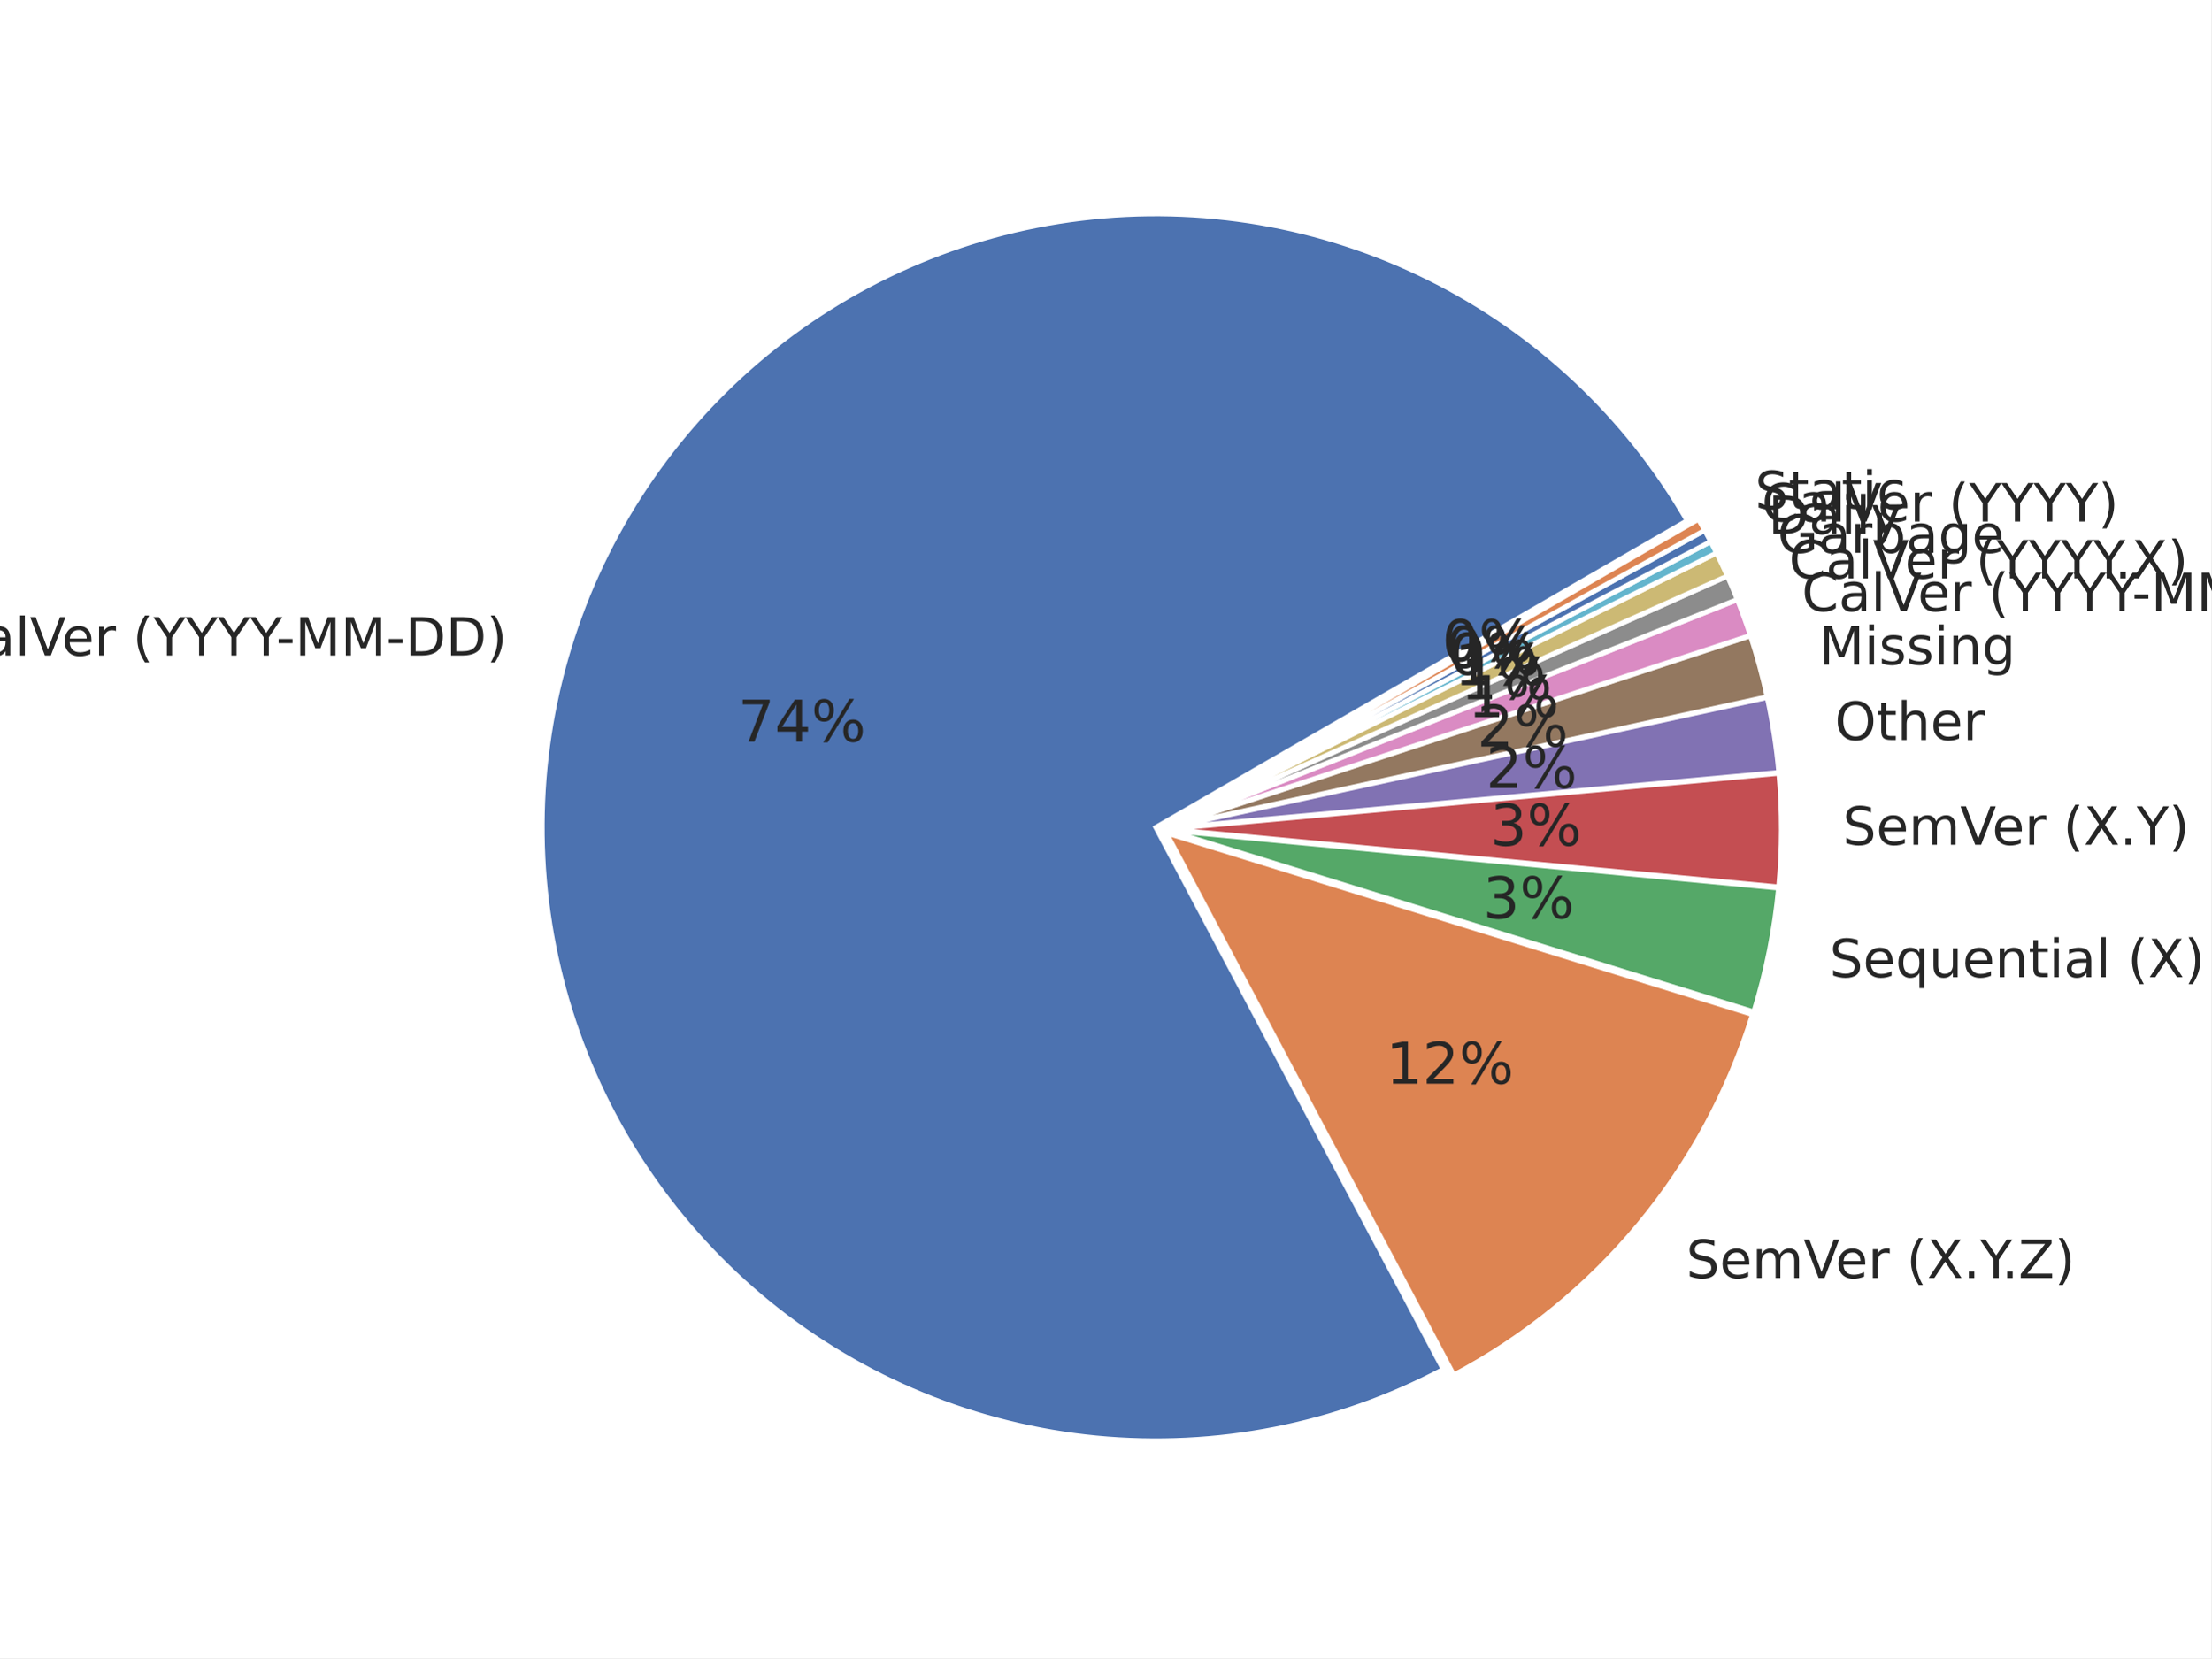
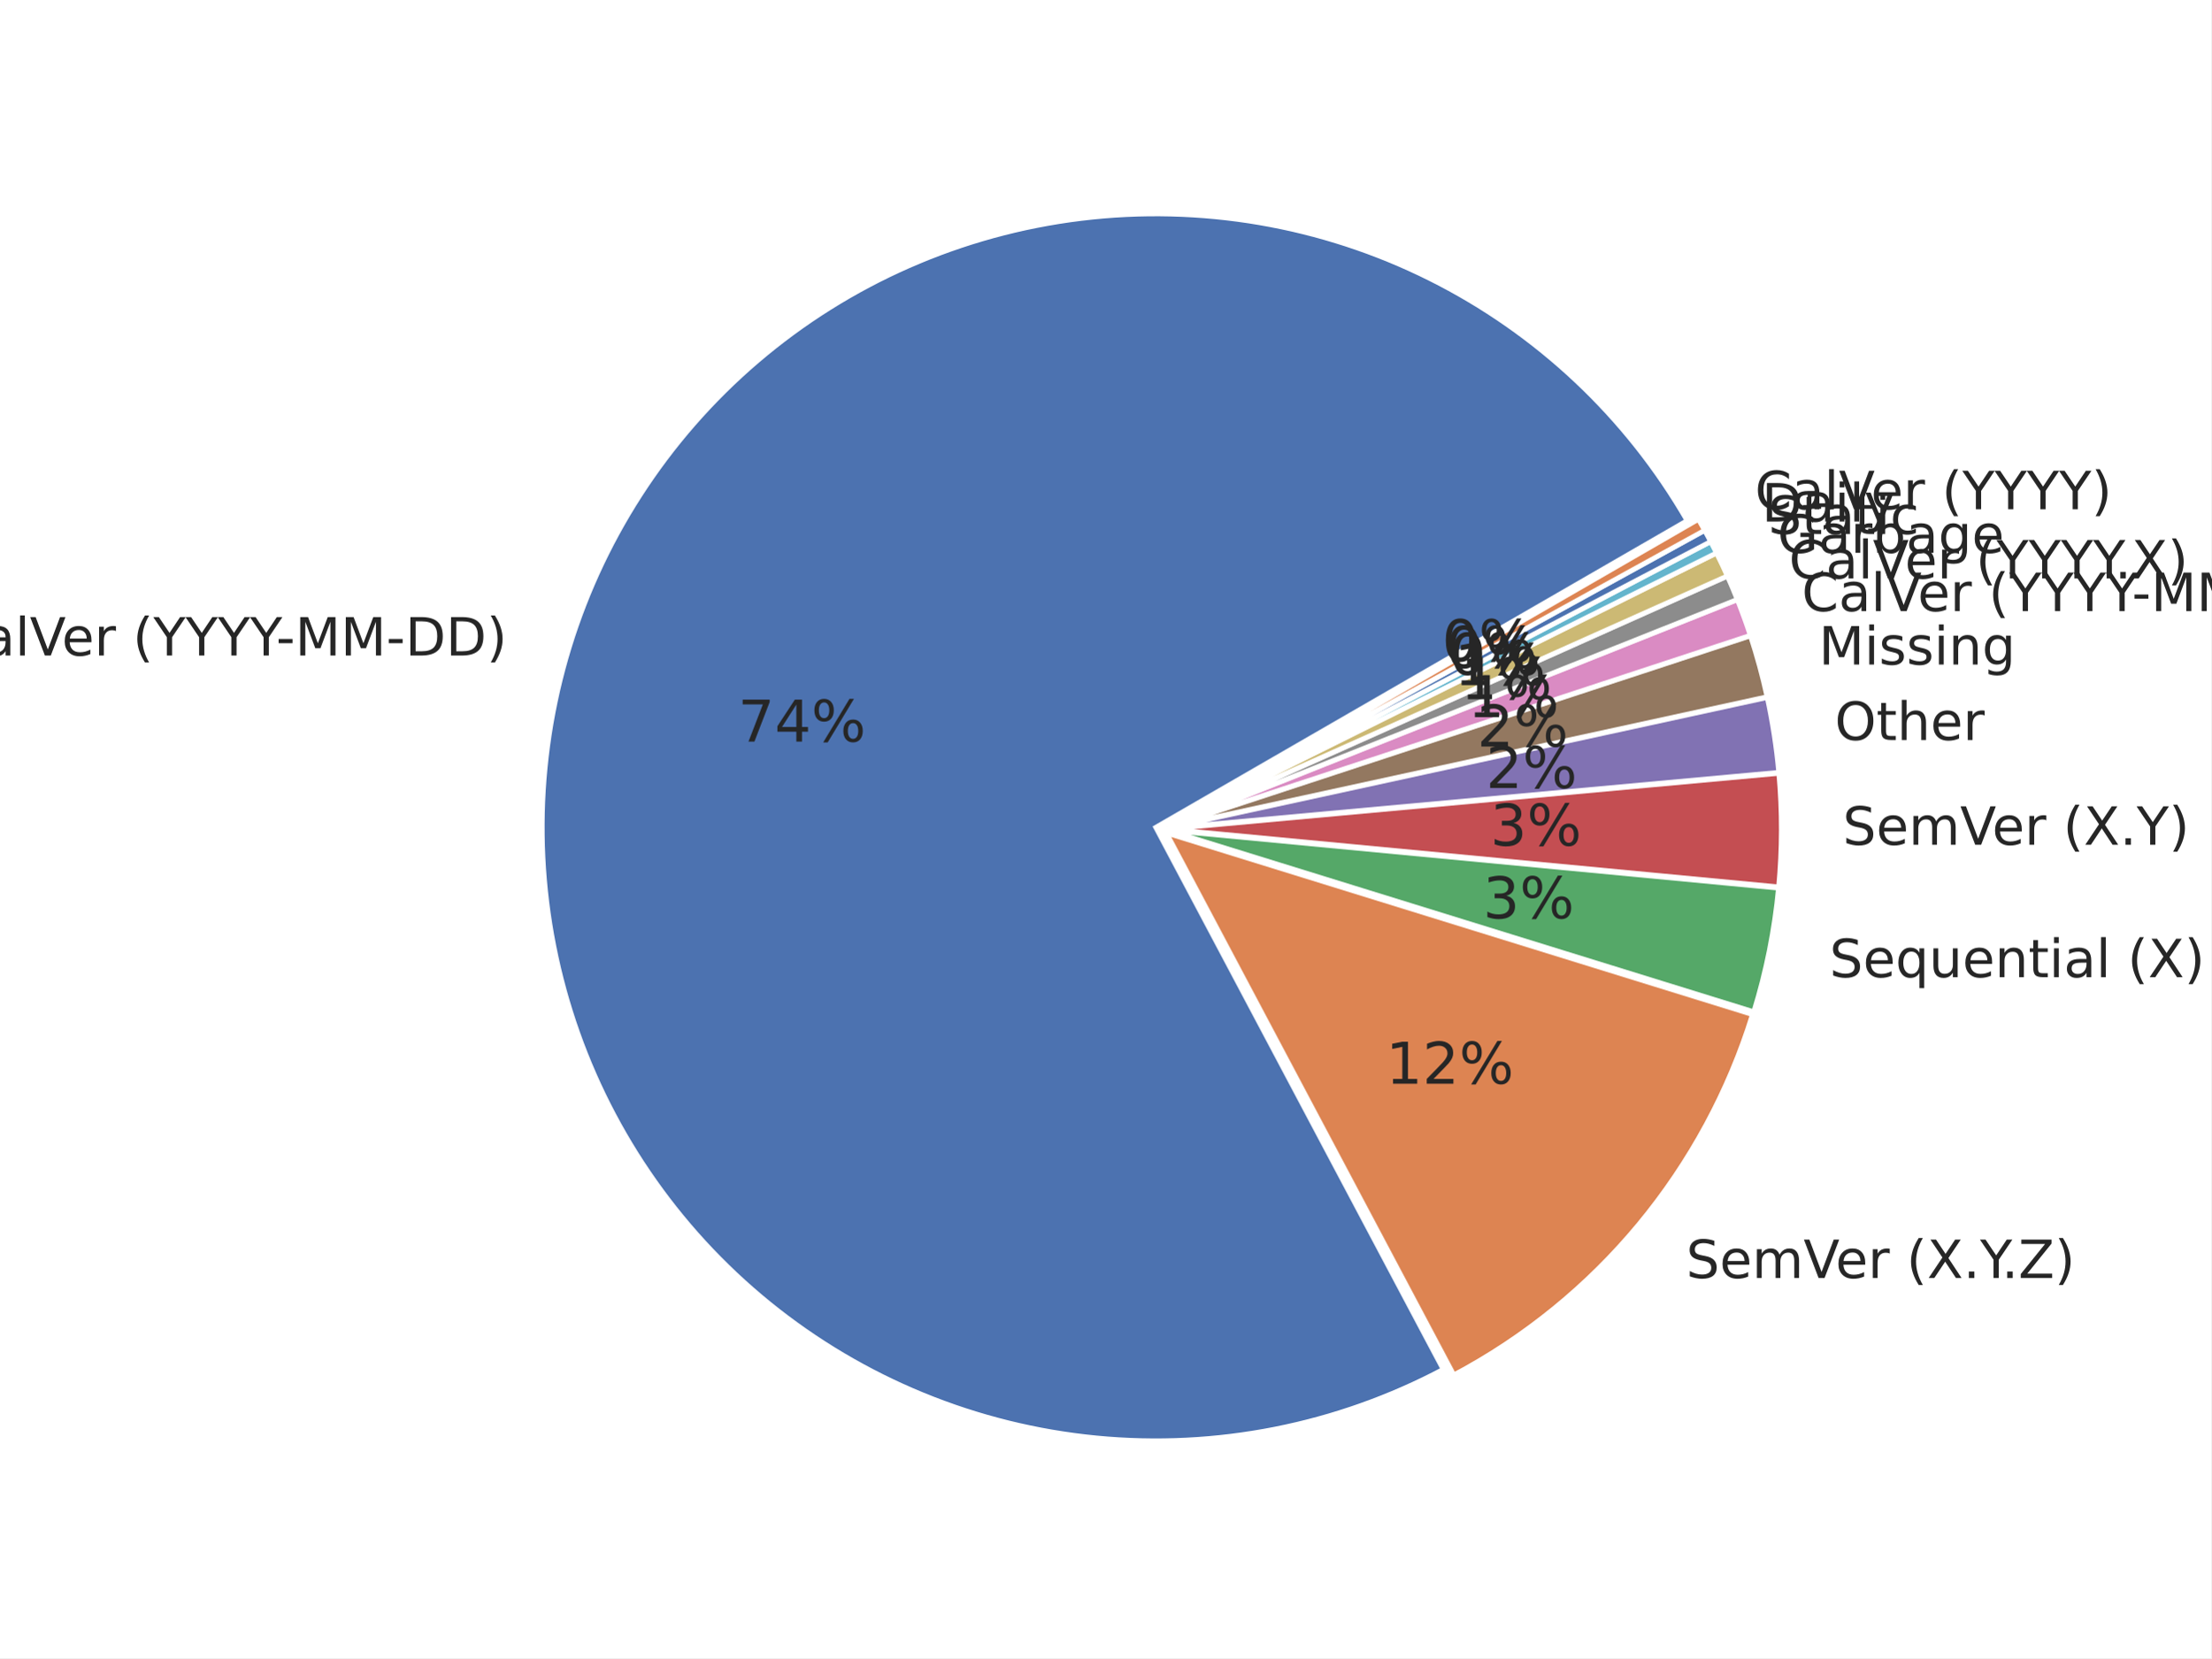
<svg xmlns="http://www.w3.org/2000/svg" xmlns:xlink="http://www.w3.org/1999/xlink" width="460.8pt" height="345.6pt" viewBox="0 0 460.8 345.6" version="1.1">
  <defs>
    <style type="text/css">*{stroke-linejoin: round; stroke-linecap: butt}</style>
  </defs>
  <g id="figure_1">
    <g id="patch_1">
      <path d="M 0 345.6  L 460.8 345.6  L 460.8 0  L 0 0  z " style="fill: #ffffff" />
    </g>
    <g id="axes_1">
      <g id="matplotlib.axis_1" />
      <g id="matplotlib.axis_2" />
      <g id="patch_2">
        <path d="M 351.605 108.511  C 339.059 86.781 320.391 69.217 297.937 58.018  C 275.483 46.819 250.222 42.473 225.317 45.524  C 200.412 48.574 176.947 58.889 157.86 75.177  C 138.773 91.464 124.896 113.015 117.966 137.13  C 111.036 161.246 111.355 186.876 118.883 210.811  C 126.411 234.747 140.82 255.946 160.307 271.753  C 179.793 287.56 203.507 297.288 228.481 299.718  C 253.454 302.148 278.599 297.174 300.767 285.42  L 240.864 172.447  z " style="fill: #4c72b0; stroke: #ffffff; stroke-linejoin: miter" />
      </g>
      <g id="patch_3">
        <path d="M 302.981 286.589  C 317.768 278.748 330.872 268.081 341.549 255.192  C 352.226 242.304 360.27 227.444 365.223 211.457  L 243.078 173.616  z " style="fill: #dd8452; stroke: #ffffff; stroke-linejoin: miter" />
      </g>
      <g id="patch_4">
        <path d="M 365.492 210.892  C 366.791 206.697 367.874 202.438 368.735 198.132  C 369.597 193.826 370.236 189.478 370.65 185.107  L 243.347 173.051  z " style="fill: #55a868; stroke: #ffffff; stroke-linejoin: miter" />
      </g>
      <g id="patch_5">
        <path d="M 370.674 184.858  C 371.047 180.923 371.237 176.974 371.244 173.022  C 371.251 169.07 371.074 165.119 370.715 161.184  L 243.372 172.802  z " style="fill: #c44e52; stroke: #ffffff; stroke-linejoin: miter" />
      </g>
      <g id="patch_6">
        <path d="M 370.7 160.987  C 370.461 158.363 370.14 155.748 369.74 153.144  C 369.339 150.54 368.857 147.95 368.296 145.376  L 243.357 172.605  z " style="fill: #8172b3; stroke: #ffffff; stroke-linejoin: miter" />
      </g>
      <g id="patch_7">
        <path d="M 368.266 145.234  C 367.799 143.089 367.276 140.956 366.699 138.838  C 366.121 136.72 365.49 134.617 364.804 132.532  L 243.327 172.464  z " style="fill: #937860; stroke: #ffffff; stroke-linejoin: miter" />
      </g>
      <g id="patch_8">
        <path d="M 364.772 132.431  C 364.361 131.18 363.93 129.935 363.481 128.697  C 363.031 127.459 362.562 126.228 362.074 125.005  L 243.295 172.363  z " style="fill: #da8bc3; stroke: #ffffff; stroke-linejoin: miter" />
      </g>
      <g id="patch_9">
        <path d="M 362.05 124.944  C 361.725 124.128 361.391 123.316 361.049 122.507  C 360.707 121.698 360.357 120.893 359.999 120.091  L 243.271 172.302  z " style="fill: #8c8c8c; stroke: #ffffff; stroke-linejoin: miter" />
      </g>
      <g id="patch_10">
        <path d="M 359.977 120.043  C 359.619 119.242 359.252 118.444 358.877 117.65  C 358.502 116.856 358.119 116.066 357.727 115.28  L 243.25 172.254  z " style="fill: #ccb974; stroke: #ffffff; stroke-linejoin: miter" />
      </g>
      <g id="patch_11">
        <path d="M 357.71 115.244  C 357.514 114.851 357.317 114.459 357.117 114.068  C 356.917 113.677 356.716 113.287 356.512 112.898  L 243.232 172.218  z " style="fill: #64b5cd; stroke: #ffffff; stroke-linejoin: miter" />
      </g>
      <g id="patch_12">
        <path d="M 356.5 112.875  C 356.296 112.486 356.091 112.098 355.883 111.711  C 355.675 111.324 355.466 110.939 355.254 110.554  L 243.22 172.195  z " style="fill: #4c72b0; stroke: #ffffff; stroke-linejoin: miter" />
      </g>
      <g id="patch_13">
        <path d="M 355.241 110.531  C 355.03 110.146 354.816 109.763 354.6 109.38  C 354.385 108.998 354.167 108.616 353.948 108.236  L 243.207 172.172  z " style="fill: #dd8452; stroke: #ffffff; stroke-linejoin: miter" />
      </g>
      <g id="text_1">
        <g style="fill: #262626" transform="translate(-11.2709 136.6338) scale(0.11 -0.11)">
          <defs>
            <path id="DejaVuSans-43" d="M 4122 4306  L 4122 3641  Q 3803 3938 3442 4084  Q 3081 4231 2675 4231  Q 1875 4231 1450 3742  Q 1025 3253 1025 2328  Q 1025 1406 1450 917  Q 1875 428 2675 428  Q 3081 428 3442 575  Q 3803 722 4122 1019  L 4122 359  Q 3791 134 3420 21  Q 3050 -91 2638 -91  Q 1578 -91 968 557  Q 359 1206 359 2328  Q 359 3453 968 4101  Q 1578 4750 2638 4750  Q 3056 4750 3426 4639  Q 3797 4528 4122 4306  z " transform="scale(0.015625)" />
            <path id="DejaVuSans-61" d="M 2194 1759  Q 1497 1759 1228 1600  Q 959 1441 959 1056  Q 959 750 1161 570  Q 1363 391 1709 391  Q 2188 391 2477 730  Q 2766 1069 2766 1631  L 2766 1759  L 2194 1759  z M 3341 1997  L 3341 0  L 2766 0  L 2766 531  Q 2569 213 2275 61  Q 1981 -91 1556 -91  Q 1019 -91 701 211  Q 384 513 384 1019  Q 384 1609 779 1909  Q 1175 2209 1959 2209  L 2766 2209  L 2766 2266  Q 2766 2663 2505 2880  Q 2244 3097 1772 3097  Q 1472 3097 1187 3025  Q 903 2953 641 2809  L 641 3341  Q 956 3463 1253 3523  Q 1550 3584 1831 3584  Q 2591 3584 2966 3190  Q 3341 2797 3341 1997  z " transform="scale(0.015625)" />
            <path id="DejaVuSans-6c" d="M 603 4863  L 1178 4863  L 1178 0  L 603 0  L 603 4863  z " transform="scale(0.015625)" />
            <path id="DejaVuSans-56" d="M 1831 0  L 50 4666  L 709 4666  L 2188 738  L 3669 4666  L 4325 4666  L 2547 0  L 1831 0  z " transform="scale(0.015625)" />
            <path id="DejaVuSans-65" d="M 3597 1894  L 3597 1613  L 953 1613  Q 991 1019 1311 708  Q 1631 397 2203 397  Q 2534 397 2845 478  Q 3156 559 3463 722  L 3463 178  Q 3153 47 2828 -22  Q 2503 -91 2169 -91  Q 1331 -91 842 396  Q 353 884 353 1716  Q 353 2575 817 3079  Q 1281 3584 2069 3584  Q 2775 3584 3186 3129  Q 3597 2675 3597 1894  z M 3022 2063  Q 3016 2534 2758 2815  Q 2500 3097 2075 3097  Q 1594 3097 1305 2825  Q 1016 2553 972 2059  L 3022 2063  z " transform="scale(0.015625)" />
            <path id="DejaVuSans-72" d="M 2631 2963  Q 2534 3019 2420 3045  Q 2306 3072 2169 3072  Q 1681 3072 1420 2755  Q 1159 2438 1159 1844  L 1159 0  L 581 0  L 581 3500  L 1159 3500  L 1159 2956  Q 1341 3275 1631 3429  Q 1922 3584 2338 3584  Q 2397 3584 2469 3576  Q 2541 3569 2628 3553  L 2631 2963  z " transform="scale(0.015625)" />
            <path id="DejaVuSans-20" transform="scale(0.015625)" />
            <path id="DejaVuSans-28" d="M 1984 4856  Q 1566 4138 1362 3434  Q 1159 2731 1159 2009  Q 1159 1288 1364 580  Q 1569 -128 1984 -844  L 1484 -844  Q 1016 -109 783 600  Q 550 1309 550 2009  Q 550 2706 781 3412  Q 1013 4119 1484 4856  L 1984 4856  z " transform="scale(0.015625)" />
            <path id="DejaVuSans-59" d="M -13 4666  L 666 4666  L 1959 2747  L 3244 4666  L 3922 4666  L 2272 2222  L 2272 0  L 1638 0  L 1638 2222  L -13 4666  z " transform="scale(0.015625)" />
            <path id="DejaVuSans-2d" d="M 313 2009  L 1997 2009  L 1997 1497  L 313 1497  L 313 2009  z " transform="scale(0.015625)" />
            <path id="DejaVuSans-4d" d="M 628 4666  L 1569 4666  L 2759 1491  L 3956 4666  L 4897 4666  L 4897 0  L 4281 0  L 4281 4097  L 3078 897  L 2444 897  L 1241 4097  L 1241 0  L 628 0  L 628 4666  z " transform="scale(0.015625)" />
            <path id="DejaVuSans-44" d="M 1259 4147  L 1259 519  L 2022 519  Q 2988 519 3436 956  Q 3884 1394 3884 2338  Q 3884 3275 3436 3711  Q 2988 4147 2022 4147  L 1259 4147  z M 628 4666  L 1925 4666  Q 3281 4666 3915 4102  Q 4550 3538 4550 2338  Q 4550 1131 3912 565  Q 3275 0 1925 0  L 628 0  L 628 4666  z " transform="scale(0.015625)" />
            <path id="DejaVuSans-29" d="M 513 4856  L 1013 4856  Q 1481 4119 1714 3412  Q 1947 2706 1947 2009  Q 1947 1309 1714 600  Q 1481 -109 1013 -844  L 513 -844  Q 928 -128 1133 580  Q 1338 1288 1338 2009  Q 1338 2731 1133 3434  Q 928 4138 513 4856  z " transform="scale(0.015625)" />
          </defs>
          <use xlink:href="#DejaVuSans-43" />
          <use xlink:href="#DejaVuSans-61" transform="translate(69.82422 0)" />
          <use xlink:href="#DejaVuSans-6c" transform="translate(131.1035 0)" />
          <use xlink:href="#DejaVuSans-56" transform="translate(158.8867 0)" />
          <use xlink:href="#DejaVuSans-65" transform="translate(219.5449 0)" />
          <use xlink:href="#DejaVuSans-72" transform="translate(281.0684 0)" />
          <use xlink:href="#DejaVuSans-20" transform="translate(322.1816 0)" />
          <use xlink:href="#DejaVuSans-28" transform="translate(353.9688 0)" />
          <use xlink:href="#DejaVuSans-59" transform="translate(392.9824 0)" />
          <use xlink:href="#DejaVuSans-59" transform="translate(454.0664 0)" />
          <use xlink:href="#DejaVuSans-59" transform="translate(515.1504 0)" />
          <use xlink:href="#DejaVuSans-59" transform="translate(576.2344 0)" />
          <use xlink:href="#DejaVuSans-2d" transform="translate(625.4434 0)" />
          <use xlink:href="#DejaVuSans-4d" transform="translate(661.5273 0)" />
          <use xlink:href="#DejaVuSans-4d" transform="translate(747.8066 0)" />
          <use xlink:href="#DejaVuSans-2d" transform="translate(834.0859 0)" />
          <use xlink:href="#DejaVuSans-44" transform="translate(870.1699 0)" />
          <use xlink:href="#DejaVuSans-44" transform="translate(947.1719 0)" />
          <use xlink:href="#DejaVuSans-29" transform="translate(1024.174 0)" />
        </g>
      </g>
      <g id="text_2">
        <g style="fill: #262626" transform="translate(153.7895 154.5681) scale(0.12 -0.12)">
          <defs>
            <path id="DejaVuSans-37" d="M 525 4666  L 3525 4666  L 3525 4397  L 1831 0  L 1172 0  L 2766 4134  L 525 4134  L 525 4666  z " transform="scale(0.015625)" />
            <path id="DejaVuSans-34" d="M 2419 4116  L 825 1625  L 2419 1625  L 2419 4116  z M 2253 4666  L 3047 4666  L 3047 1625  L 3713 1625  L 3713 1100  L 3047 1100  L 3047 0  L 2419 0  L 2419 1100  L 313 1100  L 313 1709  L 2253 4666  z " transform="scale(0.015625)" />
            <path id="DejaVuSans-25" d="M 4653 2053  Q 4381 2053 4226 1822  Q 4072 1591 4072 1178  Q 4072 772 4226 539  Q 4381 306 4653 306  Q 4919 306 5073 539  Q 5228 772 5228 1178  Q 5228 1588 5073 1820  Q 4919 2053 4653 2053  z M 4653 2450  Q 5147 2450 5437 2106  Q 5728 1763 5728 1178  Q 5728 594 5436 251  Q 5144 -91 4653 -91  Q 4153 -91 3862 251  Q 3572 594 3572 1178  Q 3572 1766 3864 2108  Q 4156 2450 4653 2450  z M 1428 4353  Q 1159 4353 1004 4120  Q 850 3888 850 3481  Q 850 3069 1003 2837  Q 1156 2606 1428 2606  Q 1700 2606 1854 2837  Q 2009 3069 2009 3481  Q 2009 3884 1853 4118  Q 1697 4353 1428 4353  z M 4250 4750  L 4750 4750  L 1831 -91  L 1331 -91  L 4250 4750  z M 1428 4750  Q 1922 4750 2215 4408  Q 2509 4066 2509 3481  Q 2509 2891 2217 2550  Q 1925 2209 1428 2209  Q 931 2209 642 2551  Q 353 2894 353 3481  Q 353 4063 643 4406  Q 934 4750 1428 4750  z " transform="scale(0.015625)" />
          </defs>
          <use xlink:href="#DejaVuSans-37" />
          <use xlink:href="#DejaVuSans-34" transform="translate(63.62305 0)" />
          <use xlink:href="#DejaVuSans-25" transform="translate(127.2461 0)" />
        </g>
      </g>
      <g id="text_3">
        <g style="fill: #262626" transform="translate(351.3962 266.385) scale(0.11 -0.11)">
          <defs>
            <path id="DejaVuSans-53" d="M 3425 4513  L 3425 3897  Q 3066 4069 2747 4153  Q 2428 4238 2131 4238  Q 1616 4238 1336 4038  Q 1056 3838 1056 3469  Q 1056 3159 1242 3001  Q 1428 2844 1947 2747  L 2328 2669  Q 3034 2534 3370 2195  Q 3706 1856 3706 1288  Q 3706 609 3251 259  Q 2797 -91 1919 -91  Q 1588 -91 1214 -16  Q 841 59 441 206  L 441 856  Q 825 641 1194 531  Q 1563 422 1919 422  Q 2459 422 2753 634  Q 3047 847 3047 1241  Q 3047 1584 2836 1778  Q 2625 1972 2144 2069  L 1759 2144  Q 1053 2284 737 2584  Q 422 2884 422 3419  Q 422 4038 858 4394  Q 1294 4750 2059 4750  Q 2388 4750 2728 4690  Q 3069 4631 3425 4513  z " transform="scale(0.015625)" />
            <path id="DejaVuSans-6d" d="M 3328 2828  Q 3544 3216 3844 3400  Q 4144 3584 4550 3584  Q 5097 3584 5394 3201  Q 5691 2819 5691 2113  L 5691 0  L 5113 0  L 5113 2094  Q 5113 2597 4934 2840  Q 4756 3084 4391 3084  Q 3944 3084 3684 2787  Q 3425 2491 3425 1978  L 3425 0  L 2847 0  L 2847 2094  Q 2847 2600 2669 2842  Q 2491 3084 2119 3084  Q 1678 3084 1418 2786  Q 1159 2488 1159 1978  L 1159 0  L 581 0  L 581 3500  L 1159 3500  L 1159 2956  Q 1356 3278 1631 3431  Q 1906 3584 2284 3584  Q 2666 3584 2933 3390  Q 3200 3197 3328 2828  z " transform="scale(0.015625)" />
            <path id="DejaVuSans-58" d="M 403 4666  L 1081 4666  L 2241 2931  L 3406 4666  L 4084 4666  L 2584 2425  L 4184 0  L 3506 0  L 2194 1984  L 872 0  L 191 0  L 1856 2491  L 403 4666  z " transform="scale(0.015625)" />
            <path id="DejaVuSans-2e" d="M 684 794  L 1344 794  L 1344 0  L 684 0  L 684 794  z " transform="scale(0.015625)" />
            <path id="DejaVuSans-5a" d="M 359 4666  L 4025 4666  L 4025 4184  L 1075 531  L 4097 531  L 4097 0  L 288 0  L 288 481  L 3238 4134  L 359 4134  L 359 4666  z " transform="scale(0.015625)" />
          </defs>
          <use xlink:href="#DejaVuSans-53" />
          <use xlink:href="#DejaVuSans-65" transform="translate(63.47656 0)" />
          <use xlink:href="#DejaVuSans-6d" transform="translate(125 0)" />
          <use xlink:href="#DejaVuSans-56" transform="translate(222.4121 0)" />
          <use xlink:href="#DejaVuSans-65" transform="translate(283.0703 0)" />
          <use xlink:href="#DejaVuSans-72" transform="translate(344.5938 0)" />
          <use xlink:href="#DejaVuSans-20" transform="translate(385.707 0)" />
          <use xlink:href="#DejaVuSans-28" transform="translate(417.4941 0)" />
          <use xlink:href="#DejaVuSans-58" transform="translate(456.5078 0)" />
          <use xlink:href="#DejaVuSans-2e" transform="translate(525.0137 0)" />
          <use xlink:href="#DejaVuSans-59" transform="translate(556.8008 0)" />
          <use xlink:href="#DejaVuSans-2e" transform="translate(597.6348 0)" />
          <use xlink:href="#DejaVuSans-5a" transform="translate(629.4219 0)" />
          <use xlink:href="#DejaVuSans-29" transform="translate(697.9277 0)" />
        </g>
      </g>
      <g id="text_4">
        <g style="fill: #262626" transform="translate(288.8248 225.8728) scale(0.12 -0.12)">
          <defs>
            <path id="DejaVuSans-31" d="M 794 531  L 1825 531  L 1825 4091  L 703 3866  L 703 4441  L 1819 4666  L 2450 4666  L 2450 531  L 3481 531  L 3481 0  L 794 0  L 794 531  z " transform="scale(0.015625)" />
            <path id="DejaVuSans-32" d="M 1228 531  L 3431 531  L 3431 0  L 469 0  L 469 531  Q 828 903 1448 1529  Q 2069 2156 2228 2338  Q 2531 2678 2651 2914  Q 2772 3150 2772 3378  Q 2772 3750 2511 3984  Q 2250 4219 1831 4219  Q 1534 4219 1204 4116  Q 875 4013 500 3803  L 500 4441  Q 881 4594 1212 4672  Q 1544 4750 1819 4750  Q 2544 4750 2975 4387  Q 3406 4025 3406 3419  Q 3406 3131 3298 2873  Q 3191 2616 2906 2266  Q 2828 2175 2409 1742  Q 1991 1309 1228 531  z " transform="scale(0.015625)" />
          </defs>
          <use xlink:href="#DejaVuSans-31" />
          <use xlink:href="#DejaVuSans-32" transform="translate(63.62305 0)" />
          <use xlink:href="#DejaVuSans-25" transform="translate(127.2461 0)" />
        </g>
      </g>
      <g id="text_5">
        <g style="fill: #262626" transform="translate(381.2742 203.6754) scale(0.11 -0.11)">
          <defs>
            <path id="DejaVuSans-71" d="M 947 1747  Q 947 1113 1208 752  Q 1469 391 1925 391  Q 2381 391 2643 752  Q 2906 1113 2906 1747  Q 2906 2381 2643 2742  Q 2381 3103 1925 3103  Q 1469 3103 1208 2742  Q 947 2381 947 1747  z M 2906 525  Q 2725 213 2448 61  Q 2172 -91 1784 -91  Q 1150 -91 751 415  Q 353 922 353 1747  Q 353 2572 751 3078  Q 1150 3584 1784 3584  Q 2172 3584 2448 3432  Q 2725 3281 2906 2969  L 2906 3500  L 3481 3500  L 3481 -1331  L 2906 -1331  L 2906 525  z " transform="scale(0.015625)" />
            <path id="DejaVuSans-75" d="M 544 1381  L 544 3500  L 1119 3500  L 1119 1403  Q 1119 906 1312 657  Q 1506 409 1894 409  Q 2359 409 2629 706  Q 2900 1003 2900 1516  L 2900 3500  L 3475 3500  L 3475 0  L 2900 0  L 2900 538  Q 2691 219 2414 64  Q 2138 -91 1772 -91  Q 1169 -91 856 284  Q 544 659 544 1381  z M 1991 3584  L 1991 3584  z " transform="scale(0.015625)" />
            <path id="DejaVuSans-6e" d="M 3513 2113  L 3513 0  L 2938 0  L 2938 2094  Q 2938 2591 2744 2837  Q 2550 3084 2163 3084  Q 1697 3084 1428 2787  Q 1159 2491 1159 1978  L 1159 0  L 581 0  L 581 3500  L 1159 3500  L 1159 2956  Q 1366 3272 1645 3428  Q 1925 3584 2291 3584  Q 2894 3584 3203 3211  Q 3513 2838 3513 2113  z " transform="scale(0.015625)" />
            <path id="DejaVuSans-74" d="M 1172 4494  L 1172 3500  L 2356 3500  L 2356 3053  L 1172 3053  L 1172 1153  Q 1172 725 1289 603  Q 1406 481 1766 481  L 2356 481  L 2356 0  L 1766 0  Q 1100 0 847 248  Q 594 497 594 1153  L 594 3053  L 172 3053  L 172 3500  L 594 3500  L 594 4494  L 1172 4494  z " transform="scale(0.015625)" />
            <path id="DejaVuSans-69" d="M 603 3500  L 1178 3500  L 1178 0  L 603 0  L 603 3500  z M 603 4863  L 1178 4863  L 1178 4134  L 603 4134  L 603 4863  z " transform="scale(0.015625)" />
          </defs>
          <use xlink:href="#DejaVuSans-53" />
          <use xlink:href="#DejaVuSans-65" transform="translate(63.47656 0)" />
          <use xlink:href="#DejaVuSans-71" transform="translate(125 0)" />
          <use xlink:href="#DejaVuSans-75" transform="translate(188.4766 0)" />
          <use xlink:href="#DejaVuSans-65" transform="translate(251.8555 0)" />
          <use xlink:href="#DejaVuSans-6e" transform="translate(313.3789 0)" />
          <use xlink:href="#DejaVuSans-74" transform="translate(376.7578 0)" />
          <use xlink:href="#DejaVuSans-69" transform="translate(415.9668 0)" />
          <use xlink:href="#DejaVuSans-61" transform="translate(443.75 0)" />
          <use xlink:href="#DejaVuSans-6c" transform="translate(505.0293 0)" />
          <use xlink:href="#DejaVuSans-20" transform="translate(532.8125 0)" />
          <use xlink:href="#DejaVuSans-28" transform="translate(564.5996 0)" />
          <use xlink:href="#DejaVuSans-58" transform="translate(603.6133 0)" />
          <use xlink:href="#DejaVuSans-29" transform="translate(672.1191 0)" />
        </g>
      </g>
      <g id="text_6">
        <g style="fill: #262626" transform="translate(309.0617 191.4108) scale(0.12 -0.12)">
          <defs>
            <path id="DejaVuSans-33" d="M 2597 2516  Q 3050 2419 3304 2112  Q 3559 1806 3559 1356  Q 3559 666 3084 287  Q 2609 -91 1734 -91  Q 1441 -91 1130 -33  Q 819 25 488 141  L 488 750  Q 750 597 1062 519  Q 1375 441 1716 441  Q 2309 441 2620 675  Q 2931 909 2931 1356  Q 2931 1769 2642 2001  Q 2353 2234 1838 2234  L 1294 2234  L 1294 2753  L 1863 2753  Q 2328 2753 2575 2939  Q 2822 3125 2822 3475  Q 2822 3834 2567 4026  Q 2313 4219 1838 4219  Q 1578 4219 1281 4162  Q 984 4106 628 3988  L 628 4550  Q 988 4650 1302 4700  Q 1616 4750 1894 4750  Q 2613 4750 3031 4423  Q 3450 4097 3450 3541  Q 3450 3153 3228 2886  Q 3006 2619 2597 2516  z " transform="scale(0.015625)" />
          </defs>
          <use xlink:href="#DejaVuSans-33" />
          <use xlink:href="#DejaVuSans-25" transform="translate(63.62305 0)" />
        </g>
      </g>
      <g id="text_7">
        <g style="fill: #262626" transform="translate(384.0311 176.0789) scale(0.11 -0.11)">
          <use xlink:href="#DejaVuSans-53" />
          <use xlink:href="#DejaVuSans-65" transform="translate(63.47656 0)" />
          <use xlink:href="#DejaVuSans-6d" transform="translate(125 0)" />
          <use xlink:href="#DejaVuSans-56" transform="translate(222.4121 0)" />
          <use xlink:href="#DejaVuSans-65" transform="translate(283.0703 0)" />
          <use xlink:href="#DejaVuSans-72" transform="translate(344.5938 0)" />
          <use xlink:href="#DejaVuSans-20" transform="translate(385.707 0)" />
          <use xlink:href="#DejaVuSans-28" transform="translate(417.4941 0)" />
          <use xlink:href="#DejaVuSans-58" transform="translate(456.5078 0)" />
          <use xlink:href="#DejaVuSans-2e" transform="translate(525.0137 0)" />
          <use xlink:href="#DejaVuSans-59" transform="translate(556.8008 0)" />
          <use xlink:href="#DejaVuSans-29" transform="translate(617.8848 0)" />
        </g>
      </g>
      <g id="text_8">
        <g style="fill: #262626" transform="translate(310.5767 176.2451) scale(0.12 -0.12)">
          <use xlink:href="#DejaVuSans-33" />
          <use xlink:href="#DejaVuSans-25" transform="translate(63.62305 0)" />
        </g>
      </g>
      <g id="text_9">
        <g style="fill: #262626" transform="translate(382.3778 154.2332) scale(0.11 -0.11)">
          <defs>
            <path id="DejaVuSans-4f" d="M 2522 4238  Q 1834 4238 1429 3725  Q 1025 3213 1025 2328  Q 1025 1447 1429 934  Q 1834 422 2522 422  Q 3209 422 3611 934  Q 4013 1447 4013 2328  Q 4013 3213 3611 3725  Q 3209 4238 2522 4238  z M 2522 4750  Q 3503 4750 4090 4092  Q 4678 3434 4678 2328  Q 4678 1225 4090 567  Q 3503 -91 2522 -91  Q 1538 -91 948 565  Q 359 1222 359 2328  Q 359 3434 948 4092  Q 1538 4750 2522 4750  z " transform="scale(0.015625)" />
            <path id="DejaVuSans-68" d="M 3513 2113  L 3513 0  L 2938 0  L 2938 2094  Q 2938 2591 2744 2837  Q 2550 3084 2163 3084  Q 1697 3084 1428 2787  Q 1159 2491 1159 1978  L 1159 0  L 581 0  L 581 4863  L 1159 4863  L 1159 2956  Q 1366 3272 1645 3428  Q 1925 3584 2291 3584  Q 2894 3584 3203 3211  Q 3513 2838 3513 2113  z " transform="scale(0.015625)" />
          </defs>
          <use xlink:href="#DejaVuSans-4f" />
          <use xlink:href="#DejaVuSans-74" transform="translate(78.71094 0)" />
          <use xlink:href="#DejaVuSans-68" transform="translate(117.9199 0)" />
          <use xlink:href="#DejaVuSans-65" transform="translate(181.2988 0)" />
          <use xlink:href="#DejaVuSans-72" transform="translate(242.8223 0)" />
        </g>
      </g>
      <g id="text_10">
        <g style="fill: #262626" transform="translate(309.6682 164.2398) scale(0.12 -0.12)">
          <use xlink:href="#DejaVuSans-32" />
          <use xlink:href="#DejaVuSans-25" transform="translate(63.62305 0)" />
        </g>
      </g>
      <g id="text_11">
        <g style="fill: #262626" transform="translate(379.0359 138.511) scale(0.11 -0.11)">
          <defs>
            <path id="DejaVuSans-73" d="M 2834 3397  L 2834 2853  Q 2591 2978 2328 3040  Q 2066 3103 1784 3103  Q 1356 3103 1142 2972  Q 928 2841 928 2578  Q 928 2378 1081 2264  Q 1234 2150 1697 2047  L 1894 2003  Q 2506 1872 2764 1633  Q 3022 1394 3022 966  Q 3022 478 2636 193  Q 2250 -91 1575 -91  Q 1294 -91 989 -36  Q 684 19 347 128  L 347 722  Q 666 556 975 473  Q 1284 391 1588 391  Q 1994 391 2212 530  Q 2431 669 2431 922  Q 2431 1156 2273 1281  Q 2116 1406 1581 1522  L 1381 1569  Q 847 1681 609 1914  Q 372 2147 372 2553  Q 372 3047 722 3315  Q 1072 3584 1716 3584  Q 2034 3584 2315 3537  Q 2597 3491 2834 3397  z " transform="scale(0.015625)" />
            <path id="DejaVuSans-67" d="M 2906 1791  Q 2906 2416 2648 2759  Q 2391 3103 1925 3103  Q 1463 3103 1205 2759  Q 947 2416 947 1791  Q 947 1169 1205 825  Q 1463 481 1925 481  Q 2391 481 2648 825  Q 2906 1169 2906 1791  z M 3481 434  Q 3481 -459 3084 -895  Q 2688 -1331 1869 -1331  Q 1566 -1331 1297 -1286  Q 1028 -1241 775 -1147  L 775 -588  Q 1028 -725 1275 -790  Q 1522 -856 1778 -856  Q 2344 -856 2625 -561  Q 2906 -266 2906 331  L 2906 616  Q 2728 306 2450 153  Q 2172 0 1784 0  Q 1141 0 747 490  Q 353 981 353 1791  Q 353 2603 747 3093  Q 1141 3584 1784 3584  Q 2172 3584 2450 3431  Q 2728 3278 2906 2969  L 2906 3500  L 3481 3500  L 3481 434  z " transform="scale(0.015625)" />
          </defs>
          <use xlink:href="#DejaVuSans-4d" />
          <use xlink:href="#DejaVuSans-69" transform="translate(86.2793 0)" />
          <use xlink:href="#DejaVuSans-73" transform="translate(114.0625 0)" />
          <use xlink:href="#DejaVuSans-73" transform="translate(166.1621 0)" />
          <use xlink:href="#DejaVuSans-69" transform="translate(218.2617 0)" />
          <use xlink:href="#DejaVuSans-6e" transform="translate(246.0449 0)" />
          <use xlink:href="#DejaVuSans-67" transform="translate(309.4238 0)" />
        </g>
      </g>
      <g id="text_12">
        <g style="fill: #262626" transform="translate(307.8316 155.5997) scale(0.12 -0.12)">
          <use xlink:href="#DejaVuSans-32" />
          <use xlink:href="#DejaVuSans-25" transform="translate(63.62305 0)" />
        </g>
      </g>
      <g id="text_13">
        <g style="fill: #262626" transform="translate(375.4991 127.366) scale(0.11 -0.11)">
          <use xlink:href="#DejaVuSans-43" />
          <use xlink:href="#DejaVuSans-61" transform="translate(69.82422 0)" />
          <use xlink:href="#DejaVuSans-6c" transform="translate(131.1035 0)" />
          <use xlink:href="#DejaVuSans-56" transform="translate(158.8867 0)" />
          <use xlink:href="#DejaVuSans-65" transform="translate(219.5449 0)" />
          <use xlink:href="#DejaVuSans-72" transform="translate(281.0684 0)" />
          <use xlink:href="#DejaVuSans-20" transform="translate(322.1816 0)" />
          <use xlink:href="#DejaVuSans-28" transform="translate(353.9688 0)" />
          <use xlink:href="#DejaVuSans-59" transform="translate(392.9824 0)" />
          <use xlink:href="#DejaVuSans-59" transform="translate(454.0664 0)" />
          <use xlink:href="#DejaVuSans-59" transform="translate(515.1504 0)" />
          <use xlink:href="#DejaVuSans-59" transform="translate(576.2344 0)" />
          <use xlink:href="#DejaVuSans-2d" transform="translate(625.4434 0)" />
          <use xlink:href="#DejaVuSans-4d" transform="translate(661.5273 0)" />
          <use xlink:href="#DejaVuSans-4d" transform="translate(747.8066 0)" />
          <use xlink:href="#DejaVuSans-29" transform="translate(834.0859 0)" />
        </g>
      </g>
      <g id="text_14">
        <g style="fill: #262626" transform="translate(305.888 149.475) scale(0.12 -0.12)">
          <use xlink:href="#DejaVuSans-31" />
          <use xlink:href="#DejaVuSans-25" transform="translate(63.62305 0)" />
        </g>
      </g>
      <g id="text_15">
        <g style="fill: #262626" transform="translate(372.8271 120.5628) scale(0.11 -0.11)">
          <use xlink:href="#DejaVuSans-43" />
          <use xlink:href="#DejaVuSans-61" transform="translate(69.82422 0)" />
          <use xlink:href="#DejaVuSans-6c" transform="translate(131.1035 0)" />
          <use xlink:href="#DejaVuSans-56" transform="translate(158.8867 0)" />
          <use xlink:href="#DejaVuSans-65" transform="translate(219.5449 0)" />
          <use xlink:href="#DejaVuSans-72" transform="translate(281.0684 0)" />
          <use xlink:href="#DejaVuSans-20" transform="translate(322.1816 0)" />
          <use xlink:href="#DejaVuSans-28" transform="translate(353.9688 0)" />
          <use xlink:href="#DejaVuSans-59" transform="translate(392.9824 0)" />
          <use xlink:href="#DejaVuSans-59" transform="translate(454.0664 0)" />
          <use xlink:href="#DejaVuSans-59" transform="translate(515.1504 0)" />
          <use xlink:href="#DejaVuSans-59" transform="translate(576.2344 0)" />
          <use xlink:href="#DejaVuSans-2e" transform="translate(617.0684 0)" />
          <use xlink:href="#DejaVuSans-58" transform="translate(648.8555 0)" />
          <use xlink:href="#DejaVuSans-29" transform="translate(717.3613 0)" />
        </g>
      </g>
      <g id="text_16">
        <g style="fill: #262626" transform="translate(304.4196 145.7363) scale(0.12 -0.12)">
          <use xlink:href="#DejaVuSans-31" />
          <use xlink:href="#DejaVuSans-25" transform="translate(63.62305 0)" />
        </g>
      </g>
      <g id="text_17">
        <g style="fill: #262626" transform="translate(370.4395 115.2247) scale(0.11 -0.11)">
          <defs>
            <path id="DejaVuSans-47" d="M 3809 666  L 3809 1919  L 2778 1919  L 2778 2438  L 4434 2438  L 4434 434  Q 4069 175 3628 42  Q 3188 -91 2688 -91  Q 1594 -91 976 548  Q 359 1188 359 2328  Q 359 3472 976 4111  Q 1594 4750 2688 4750  Q 3144 4750 3555 4637  Q 3966 4525 4313 4306  L 4313 3634  Q 3963 3931 3569 4081  Q 3175 4231 2741 4231  Q 1884 4231 1454 3753  Q 1025 3275 1025 2328  Q 1025 1384 1454 906  Q 1884 428 2741 428  Q 3075 428 3337 486  Q 3600 544 3809 666  z " transform="scale(0.015625)" />
            <path id="DejaVuSans-62" d="M 3116 1747  Q 3116 2381 2855 2742  Q 2594 3103 2138 3103  Q 1681 3103 1420 2742  Q 1159 2381 1159 1747  Q 1159 1113 1420 752  Q 1681 391 2138 391  Q 2594 391 2855 752  Q 3116 1113 3116 1747  z M 1159 2969  Q 1341 3281 1617 3432  Q 1894 3584 2278 3584  Q 2916 3584 3314 3078  Q 3713 2572 3713 1747  Q 3713 922 3314 415  Q 2916 -91 2278 -91  Q 1894 -91 1617 61  Q 1341 213 1159 525  L 1159 0  L 581 0  L 581 4863  L 1159 4863  L 1159 2969  z " transform="scale(0.015625)" />
          </defs>
          <use xlink:href="#DejaVuSans-47" />
          <use xlink:href="#DejaVuSans-61" transform="translate(77.49023 0)" />
          <use xlink:href="#DejaVuSans-72" transform="translate(138.7695 0)" />
          <use xlink:href="#DejaVuSans-62" transform="translate(179.8828 0)" />
          <use xlink:href="#DejaVuSans-61" transform="translate(243.3594 0)" />
          <use xlink:href="#DejaVuSans-67" transform="translate(304.6387 0)" />
          <use xlink:href="#DejaVuSans-65" transform="translate(368.1152 0)" />
        </g>
      </g>
      <g id="text_18">
        <g style="fill: #262626" transform="translate(303.1075 142.8027) scale(0.12 -0.12)">
          <use xlink:href="#DejaVuSans-31" />
          <use xlink:href="#DejaVuSans-25" transform="translate(63.62305 0)" />
        </g>
      </g>
      <g id="text_19">
        <g style="fill: #262626" transform="translate(368.5056 111.2883) scale(0.11 -0.11)">
          <defs>
+             <path id="DejaVuSans-63" d="M 3122 3366  L 3122 2828  Q 2878 2963 2633 3030  Q 2388 3097 2138 3097  Q 1578 3097 1268 2742  Q 959 2388 959 1747  Q 959 1106 1268 751  Q 1578 397 2138 397  Q 2388 397 2633 464  Q 2878 531 3122 666  L 3122 134  Q 2881 22 2623 -34  Q 2366 -91 2075 -91  Q 1284 -91 818 406  Q 353 903 353 1747  Q 353 2603 823 3093  Q 1294 3584 2113 3584  Q 2378 3584 2631 3529  Q 2884 3475 3122 3366  z " transform="scale(0.015625)" />
+           </defs>
+           <use xlink:href="#DejaVuSans-53" />
+           <use xlink:href="#DejaVuSans-74" transform="translate(63.47656 0)" />
+           <use xlink:href="#DejaVuSans-61" transform="translate(102.6855 0)" />
+           <use xlink:href="#DejaVuSans-74" transform="translate(163.9648 0)" />
+           <use xlink:href="#DejaVuSans-69" transform="translate(203.1738 0)" />
+           <use xlink:href="#DejaVuSans-63" transform="translate(230.957 0)" />
+         </g>
+       </g>
+       <g id="text_20">
+         <g style="fill: #262626" transform="translate(302.0447 140.6395) scale(0.12 -0.12)">
+           <defs>
+             <path id="DejaVuSans-30" d="M 2034 4250  Q 1547 4250 1301 3770  Q 1056 3291 1056 2328  Q 1056 1369 1301 889  Q 1547 409 2034 409  Q 2525 409 2770 889  Q 3016 1369 3016 2328  Q 3016 3291 2770 3770  Q 2525 4250 2034 4250  z M 2034 4750  Q 2819 4750 3233 4129  Q 3647 3509 3647 2328  Q 3647 1150 3233 529  Q 2819 -91 2034 -91  Q 1250 -91 836 529  Q 422 1150 422 2328  Q 422 3509 836 4129  Q 1250 4750 2034 4750  z " transform="scale(0.015625)" />
+           </defs>
+           <use xlink:href="#DejaVuSans-30" />
+           <use xlink:href="#DejaVuSans-25" transform="translate(63.62305 0)" />
+         </g>
+       </g>
+       <g id="text_21">
+         <g style="fill: #262626" transform="translate(367.1492 108.698) scale(0.11 -0.11)">
+           <defs>
            <path id="DejaVuSans-79" d="M 2059 -325  Q 1816 -950 1584 -1140  Q 1353 -1331 966 -1331  L 506 -1331  L 506 -850  L 844 -850  Q 1081 -850 1212 -737  Q 1344 -625 1503 -206  L 1606 56  L 191 3500  L 800 3500  L 1894 763  L 2988 3500  L 3597 3500  L 2059 -325  z " transform="scale(0.015625)" />
          </defs>
          <use xlink:href="#DejaVuSans-44" />
          <use xlink:href="#DejaVuSans-61" transform="translate(77.00195 0)" />
          <use xlink:href="#DejaVuSans-69" transform="translate(138.2812 0)" />
          <use xlink:href="#DejaVuSans-6c" transform="translate(166.0645 0)" />
          <use xlink:href="#DejaVuSans-79" transform="translate(193.8477 0)" />
        </g>
      </g>
-       <g id="text_20">
-         <g style="fill: #262626" transform="translate(302.0447 140.6395) scale(0.12 -0.12)">
-           <defs>
-             <path id="DejaVuSans-30" d="M 2034 4250  Q 1547 4250 1301 3770  Q 1056 3291 1056 2328  Q 1056 1369 1301 889  Q 1547 409 2034 409  Q 2525 409 2770 889  Q 3016 1369 3016 2328  Q 3016 3291 2770 3770  Q 2525 4250 2034 4250  z M 2034 4750  Q 2819 4750 3233 4129  Q 3647 3509 3647 2328  Q 3647 1150 3233 529  Q 2819 -91 2034 -91  Q 1250 -91 836 529  Q 422 1150 422 2328  Q 422 3509 836 4129  Q 1250 4750 2034 4750  z " transform="scale(0.015625)" />
-           </defs>
+       <g id="text_22">
+         <g style="fill: #262626" transform="translate(301.2993 139.216) scale(0.12 -0.12)">
          <use xlink:href="#DejaVuSans-30" />
          <use xlink:href="#DejaVuSans-25" transform="translate(63.62305 0)" />
        </g>
      </g>
-       <g id="text_21">
-         <g style="fill: #262626" transform="translate(367.1492 108.698) scale(0.11 -0.11)">
+       <g id="text_23">
+         <g style="fill: #262626" transform="translate(365.7396 106.1362) scale(0.11 -0.11)">
          <use xlink:href="#DejaVuSans-43" />
          <use xlink:href="#DejaVuSans-61" transform="translate(69.82422 0)" />
          <use xlink:href="#DejaVuSans-6c" transform="translate(131.1035 0)" />
          <use xlink:href="#DejaVuSans-56" transform="translate(158.8867 0)" />
          <use xlink:href="#DejaVuSans-65" transform="translate(219.5449 0)" />
          <use xlink:href="#DejaVuSans-72" transform="translate(281.0684 0)" />
          <use xlink:href="#DejaVuSans-20" transform="translate(322.1816 0)" />
          <use xlink:href="#DejaVuSans-28" transform="translate(353.9688 0)" />
          <use xlink:href="#DejaVuSans-59" transform="translate(392.9824 0)" />
          <use xlink:href="#DejaVuSans-59" transform="translate(454.0664 0)" />
          <use xlink:href="#DejaVuSans-59" transform="translate(515.1504 0)" />
          <use xlink:href="#DejaVuSans-59" transform="translate(576.2344 0)" />
          <use xlink:href="#DejaVuSans-29" transform="translate(637.3184 0)" />
        </g>
      </g>
-       <g id="text_22">
-         <g style="fill: #262626" transform="translate(301.2993 139.216) scale(0.12 -0.12)">
-           <use xlink:href="#DejaVuSans-30" />
-           <use xlink:href="#DejaVuSans-25" transform="translate(63.62305 0)" />
-         </g>
-       </g>
-       <g id="text_23">
-         <g style="fill: #262626" transform="translate(365.7396 106.1362) scale(0.11 -0.11)">
-           <defs>
-             <path id="DejaVuSans-63" d="M 3122 3366  L 3122 2828  Q 2878 2963 2633 3030  Q 2388 3097 2138 3097  Q 1578 3097 1268 2742  Q 959 2388 959 1747  Q 959 1106 1268 751  Q 1578 397 2138 397  Q 2388 397 2633 464  Q 2878 531 3122 666  L 3122 134  Q 2881 22 2623 -34  Q 2366 -91 2075 -91  Q 1284 -91 818 406  Q 353 903 353 1747  Q 353 2603 823 3093  Q 1294 3584 2113 3584  Q 2378 3584 2631 3529  Q 2884 3475 3122 3366  z " transform="scale(0.015625)" />
-           </defs>
-           <use xlink:href="#DejaVuSans-53" />
-           <use xlink:href="#DejaVuSans-74" transform="translate(63.47656 0)" />
-           <use xlink:href="#DejaVuSans-61" transform="translate(102.6855 0)" />
-           <use xlink:href="#DejaVuSans-74" transform="translate(163.9648 0)" />
-           <use xlink:href="#DejaVuSans-69" transform="translate(203.1738 0)" />
-           <use xlink:href="#DejaVuSans-63" transform="translate(230.957 0)" />
-         </g>
-       </g>
      <g id="text_24">
        <g style="fill: #262626" transform="translate(300.5247 137.8081) scale(0.12 -0.12)">
          <use xlink:href="#DejaVuSans-30" />
          <use xlink:href="#DejaVuSans-25" transform="translate(63.62305 0)" />
        </g>
      </g>
    </g>
  </g>
</svg>
